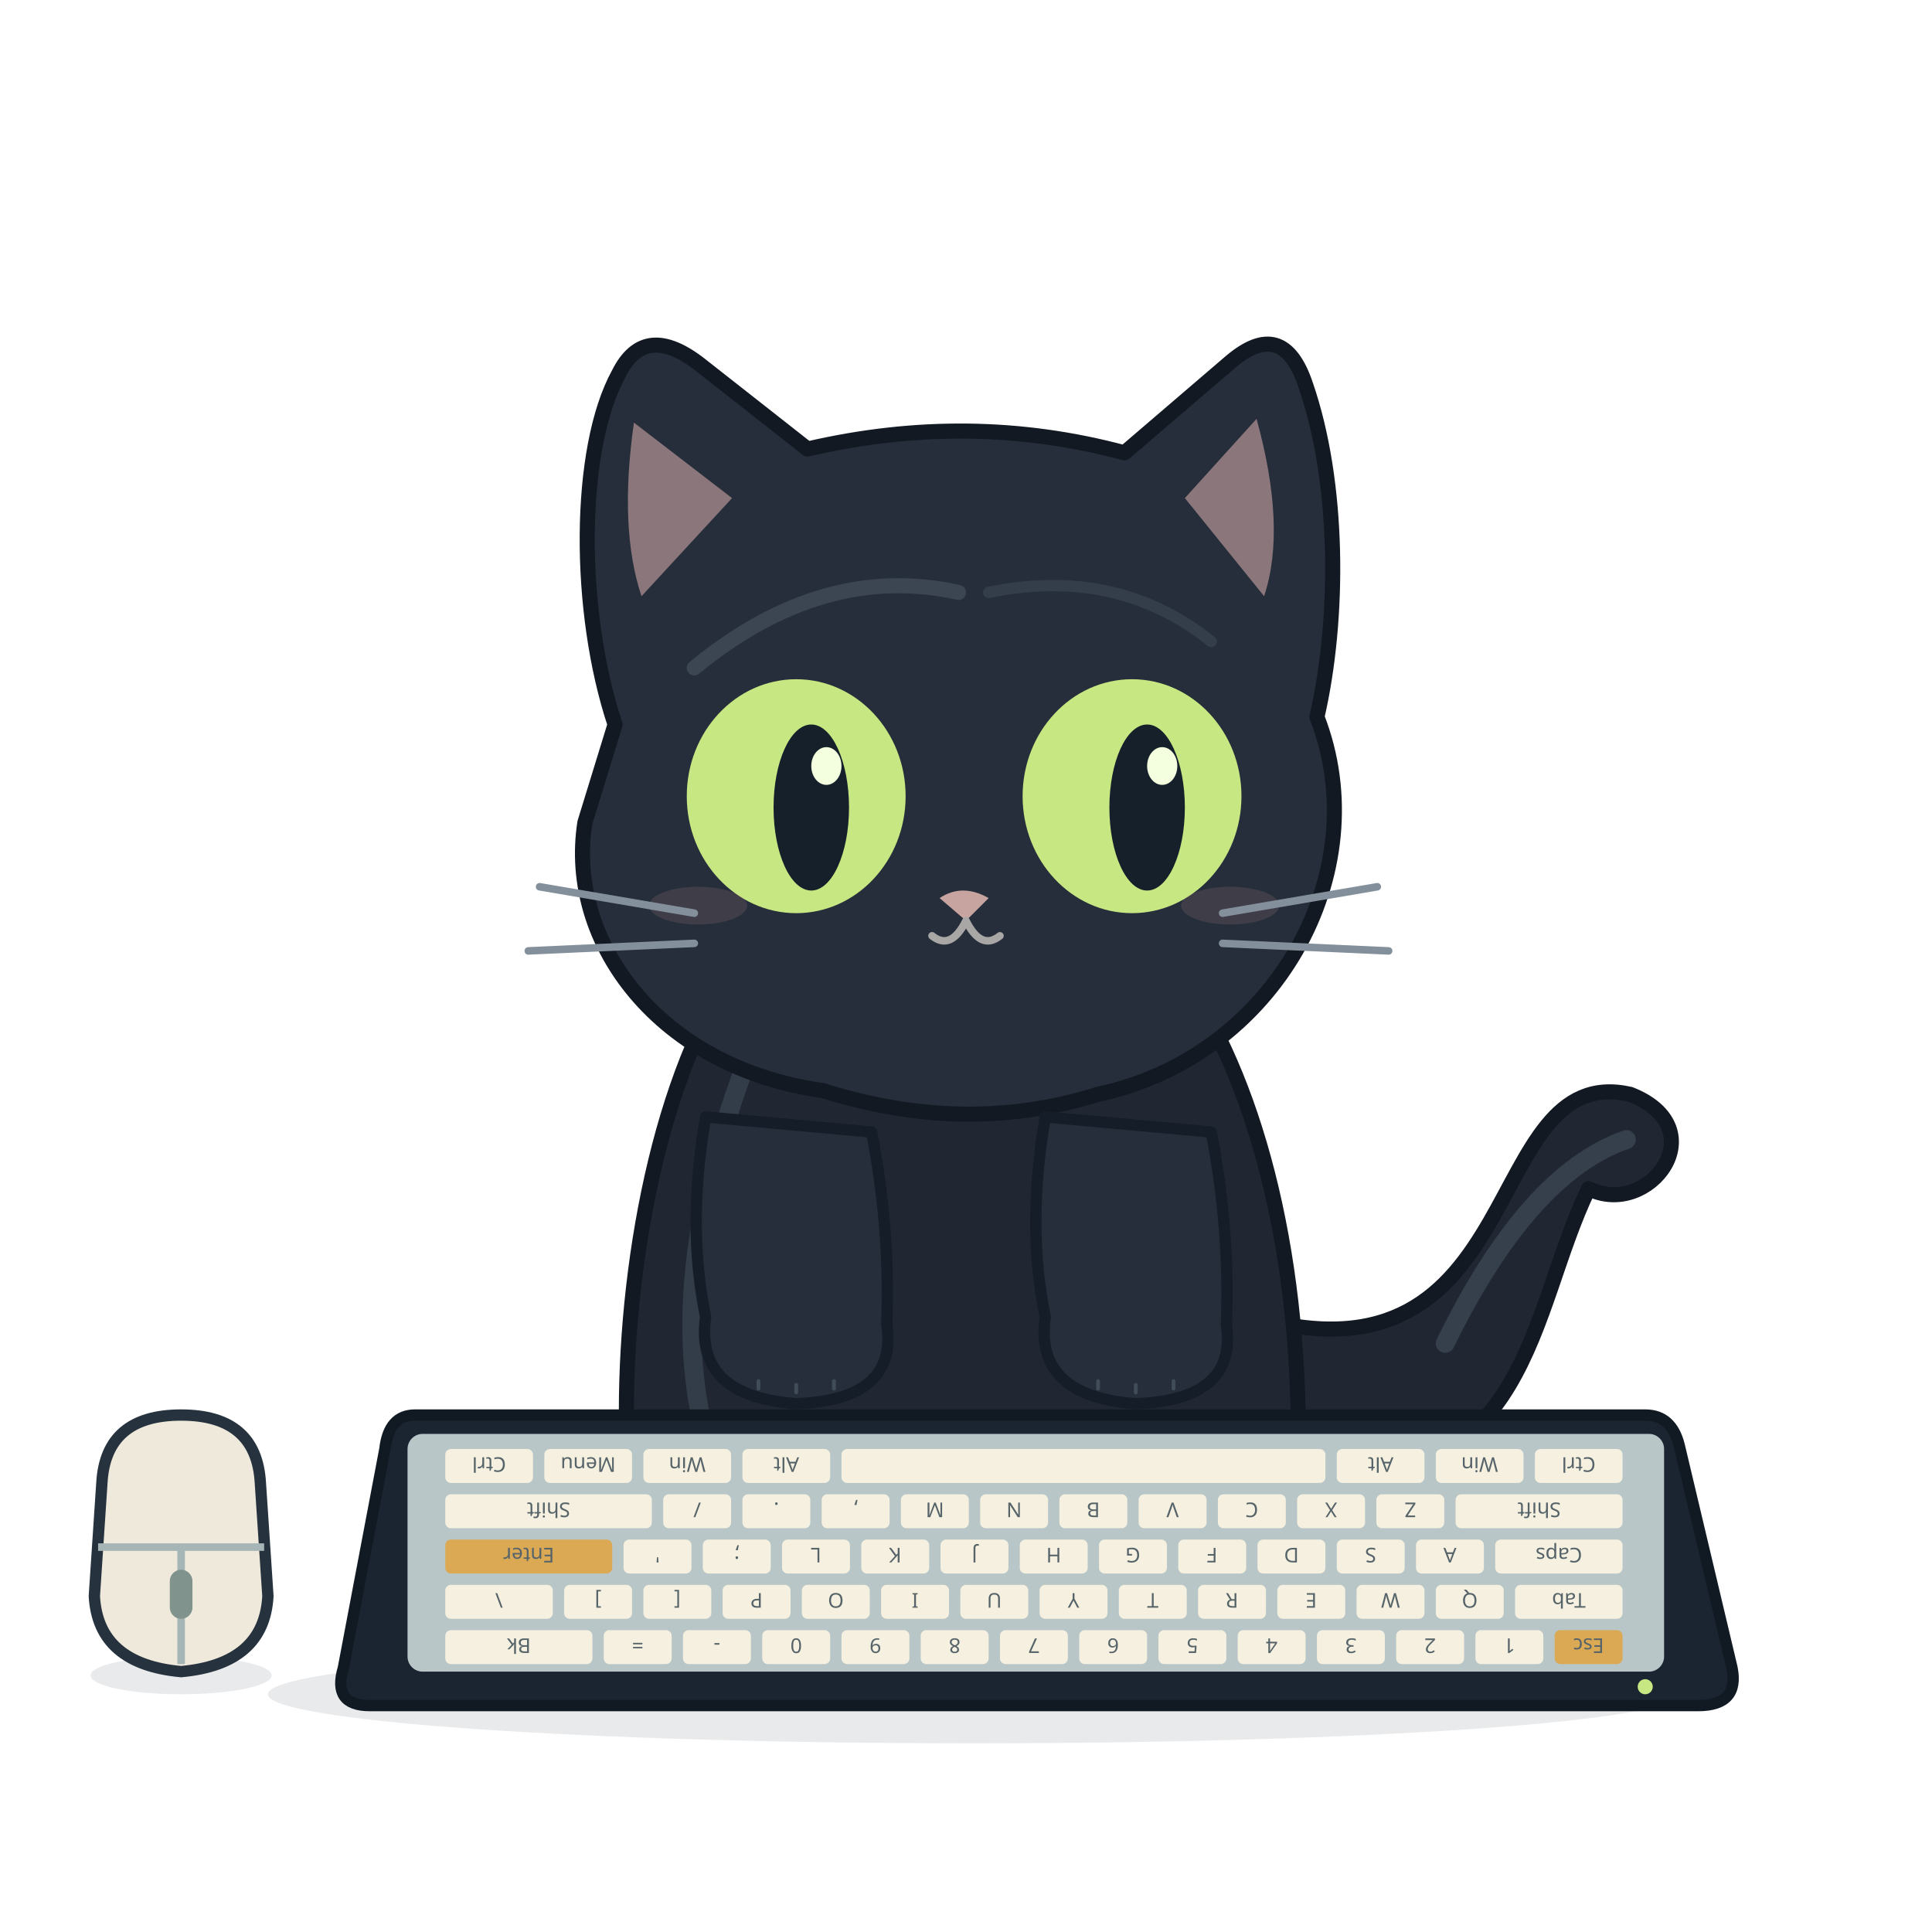
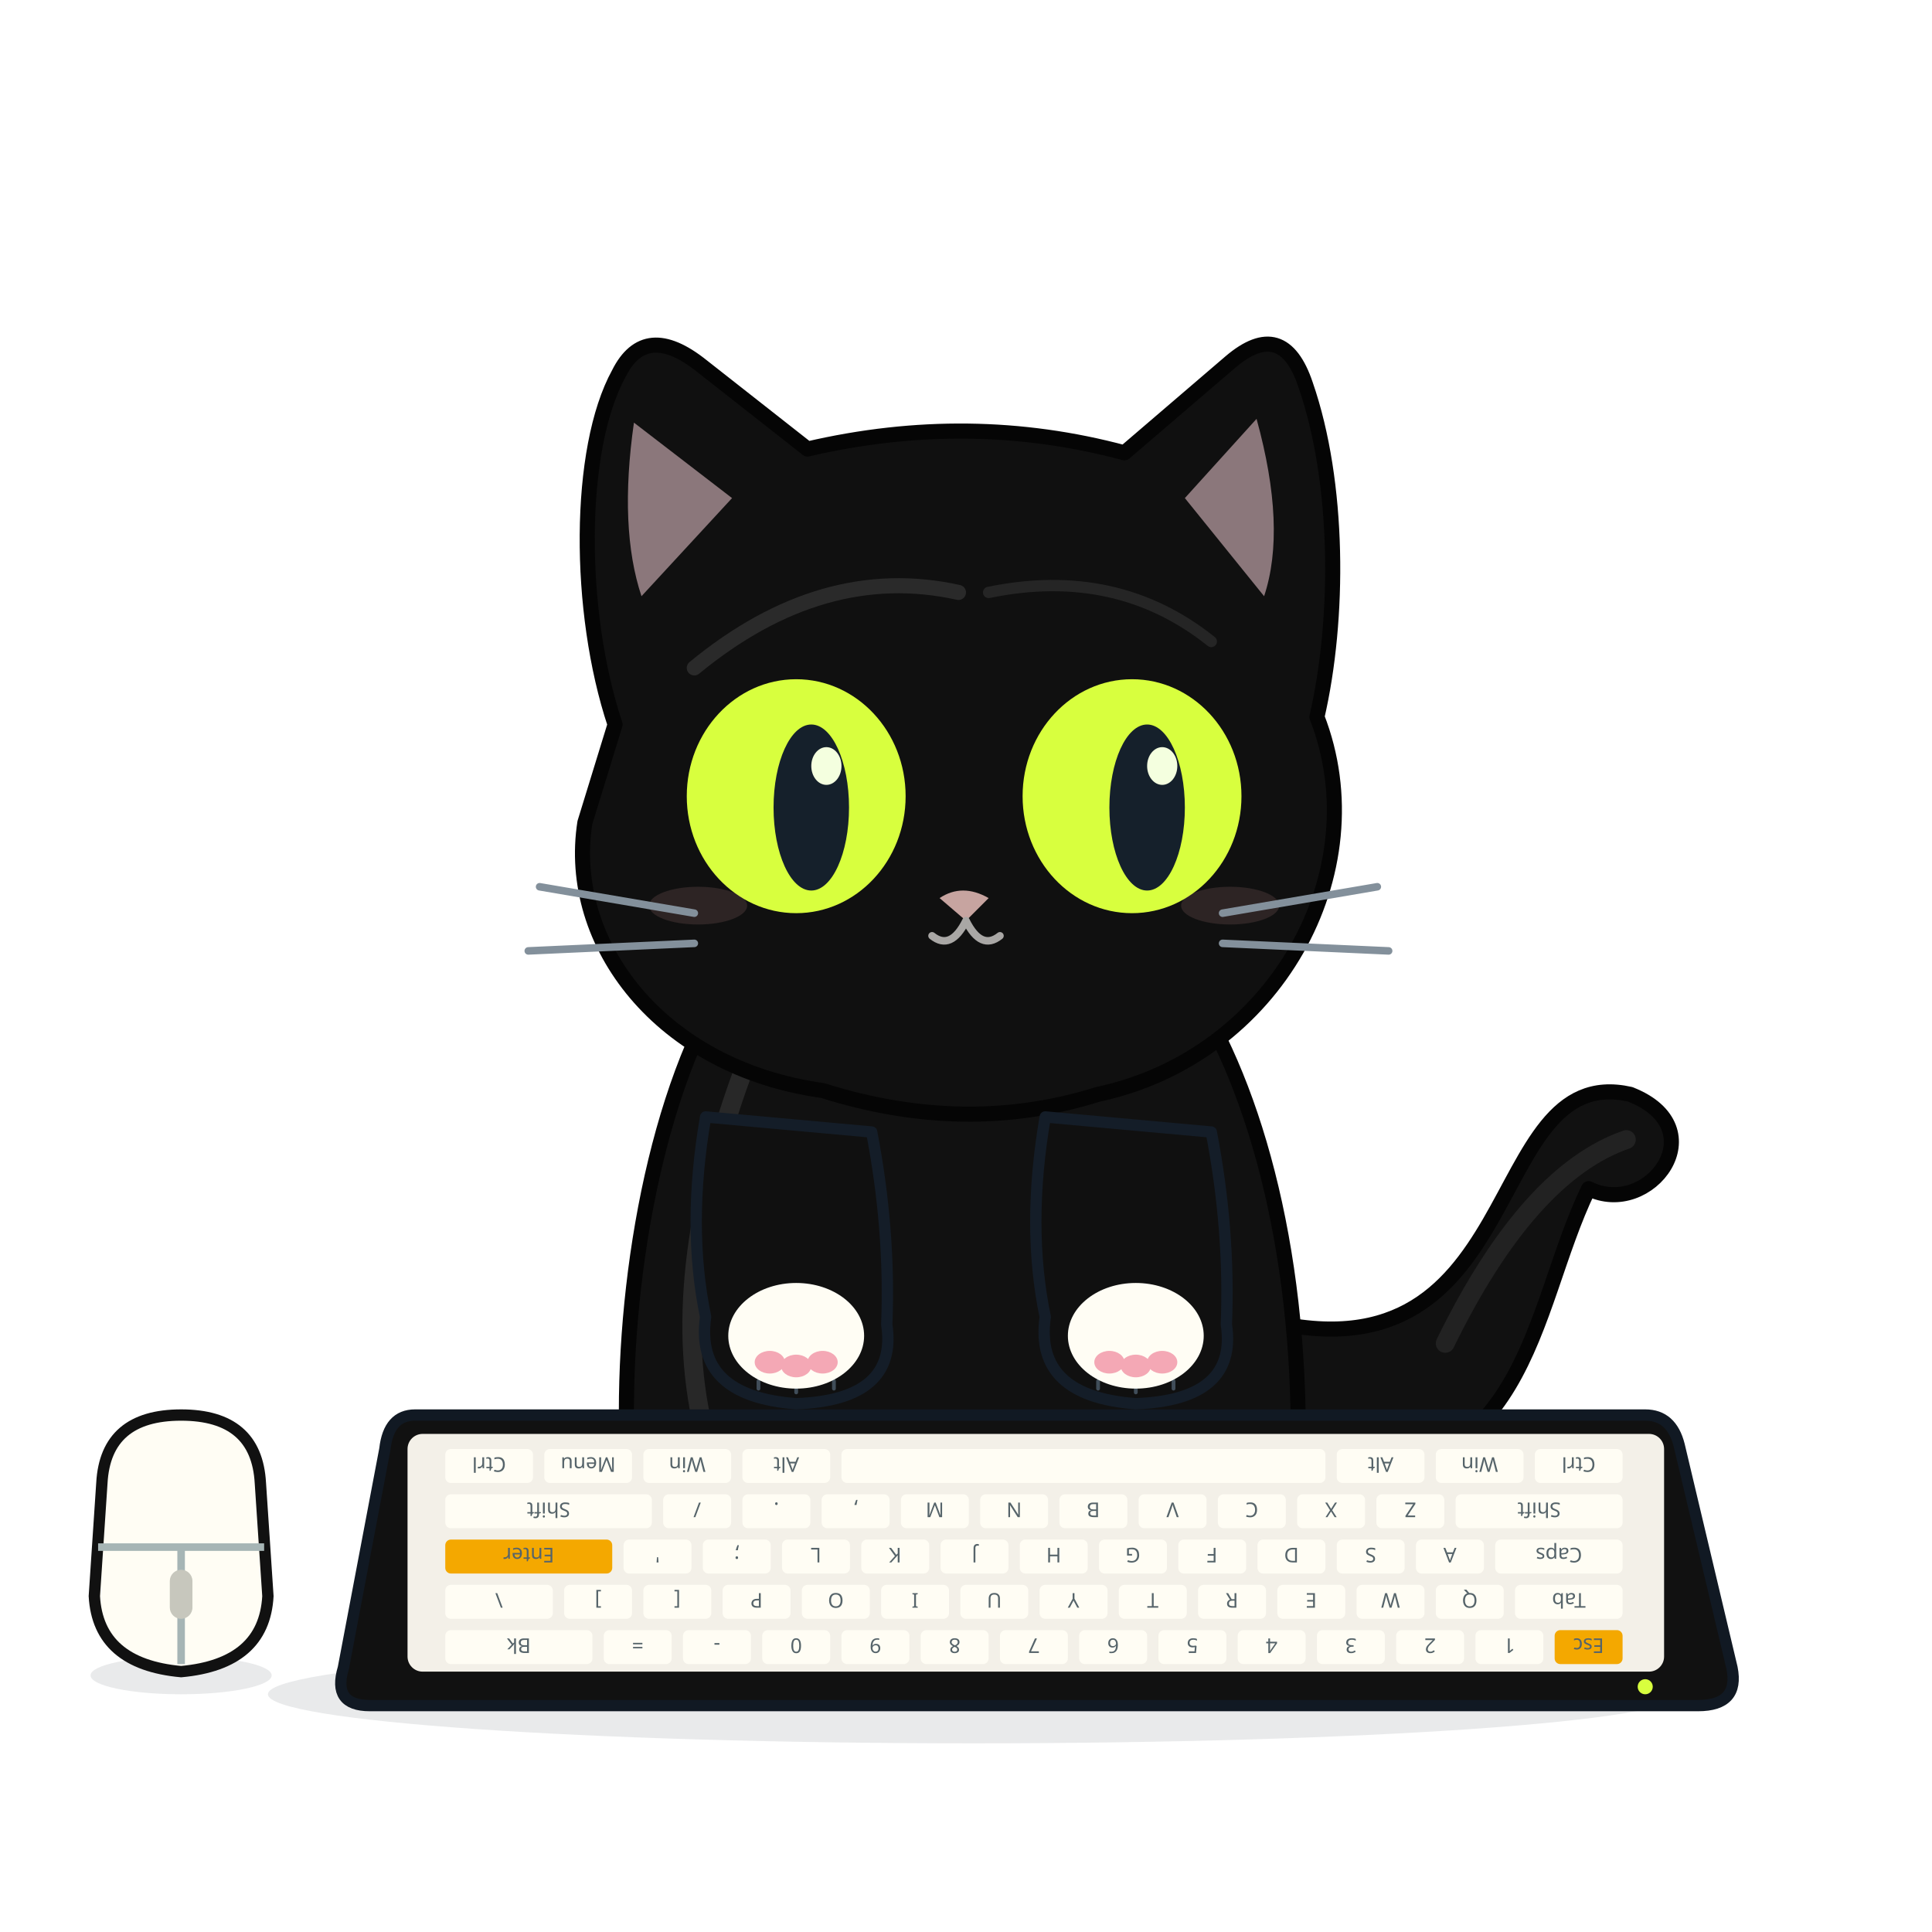
<svg xmlns="http://www.w3.org/2000/svg" width="512" height="512" viewBox="0 0 512 512">
  <ellipse cx="258" cy="449" rx="187" ry="13" fill="#17212d18" />
-   <path d="M 332 349 C 406 370 392 281 432 290 C 455 299 437 323 421 315 C 405 348 406 395 345 393 Z" fill="#202733" stroke="#121923" stroke-width="4" stroke-linejoin="round" />
-   <path d="M 383 356 Q 405 311 431 302" fill="none" stroke="#35404c" stroke-width="5" stroke-linecap="round" />
-   <path d="M 198 252 C 176 280 166 332 166 374 Q 163 407 195 413 L 316 413 Q 349 410 344 374 C 343 321 329 278 310 254 Z" fill="#202733" stroke="#121923" stroke-width="4" stroke-linecap="round" stroke-linejoin="round" />
-   <path d="M 198 281 Q 176 339 187 381" fill="none" stroke="#333d49" stroke-width="5" stroke-linecap="round" stroke-linejoin="round" />
+   <path d="M 332 349 C 406 370 392 281 432 290 C 455 299 437 323 421 315 C 405 348 406 395 345 393 Z" fill="#111111" stroke="#050505" stroke-width="4" stroke-linejoin="round" />
+   <path d="M 383 356 Q 405 311 431 302" fill="none" stroke="#222222" stroke-width="5" stroke-linecap="round" />
+   <path d="M 198 252 C 176 280 166 332 166 374 Q 163 407 195 413 L 316 413 Q 349 410 344 374 C 343 321 329 278 310 254 Z" fill="#111111" stroke="#050505" stroke-width="4" stroke-linecap="round" stroke-linejoin="round" />
+   <path d="M 198 281 Q 176 339 187 381" fill="none" stroke="#282828" stroke-width="5" stroke-linecap="round" stroke-linejoin="round" />
  <ellipse cx="210" cy="398" rx="36" ry="20" fill="#151d28" />
  <ellipse cx="303" cy="398" rx="36" ry="20" fill="#151d28" />
-   <path d="M 163 192 C 153 162 153 119 164 99 Q 171 85 186 97 L 214 119 Q 257 109 298 120 L 326 96 Q 340 84 346 102 C 355 128 355 164 349 190 C 365 231 338 280 291 290 Q 256 301 218 289 C 175 283 150 250 155 218 Z" fill="#252e3a" stroke="#121923" stroke-width="4" stroke-linecap="round" stroke-linejoin="round" />
+   <path d="M 163 192 C 153 162 153 119 164 99 Q 171 85 186 97 L 214 119 Q 257 109 298 120 L 326 96 Q 340 84 346 102 C 355 128 355 164 349 190 C 365 231 338 280 291 290 Q 256 301 218 289 C 175 283 150 250 155 218 Z" fill="#101010" stroke="#050505" stroke-width="4" stroke-linecap="round" stroke-linejoin="round" />
  <path d="M 168 112 Q 164 140 170 158 L 194 132 Z" fill="#8b777b" stroke="none" stroke-width="1" stroke-linecap="round" stroke-linejoin="round" />
  <path d="M 333 111 Q 341 140 335 158 L 314 132 Z" fill="#8b777b" stroke="none" stroke-width="1" stroke-linecap="round" stroke-linejoin="round" />
-   <path d="M 184 177 Q 218 149 254 157" fill="none" stroke="#3b4652" stroke-width="4" stroke-linecap="round" stroke-linejoin="round" />
-   <path d="M 262 157 Q 296 150 321 170" fill="none" stroke="#333e4a" stroke-width="3" stroke-linecap="round" stroke-linejoin="round" />
-   <ellipse cx="211" cy="211" rx="29" ry="31" fill="#c7e782" />
+   <path d="M 184 177 Q 218 149 254 157" fill="none" stroke="#2a2a2a" stroke-width="4" stroke-linecap="round" stroke-linejoin="round" />
+   <path d="M 262 157 Q 296 150 321 170" fill="none" stroke="#252525" stroke-width="3" stroke-linecap="round" stroke-linejoin="round" />
+   <ellipse cx="211" cy="211" rx="29" ry="31" fill="#d8ff3e" />
  <ellipse cx="215" cy="214" rx="10" ry="22" fill="#15202b" />
  <ellipse cx="219" cy="203" rx="4" ry="5" fill="#f4ffdf" />
-   <ellipse cx="300" cy="211" rx="29" ry="31" fill="#c7e782" />
+   <ellipse cx="300" cy="211" rx="29" ry="31" fill="#d8ff3e" />
  <ellipse cx="304" cy="214" rx="10" ry="22" fill="#15202b" />
  <ellipse cx="308" cy="203" rx="4" ry="5" fill="#f4ffdf" />
  <ellipse cx="185" cy="240" rx="13" ry="5" fill="#db9e9e24" />
  <ellipse cx="326" cy="240" rx="13" ry="5" fill="#db9e9e24" />
  <path d="M 249 238 Q 255 234 262 238 L 256 244 Z" fill="#c7a4a0" stroke="none" stroke-width="1" stroke-linecap="round" stroke-linejoin="round" />
  <path d="M 256 244 Q 252 252 247 248 M 256 244 Q 260 252 265 248" fill="none" stroke="#a9a7a5" stroke-width="2" stroke-linecap="round" stroke-linejoin="round" />
  <path d="M 184 242 L 143 235" fill="none" stroke="#83909b" stroke-width="2" stroke-linecap="round" stroke-linejoin="round" />
  <path d="M 184 250 L 140 252" fill="none" stroke="#83909b" stroke-width="2" stroke-linecap="round" stroke-linejoin="round" />
  <path d="M 324 242 L 365 235" fill="none" stroke="#83909b" stroke-width="2" stroke-linecap="round" stroke-linejoin="round" />
  <path d="M 324 250 L 368 252" fill="none" stroke="#83909b" stroke-width="2" stroke-linecap="round" stroke-linejoin="round" />
-   <path d="M 110 375 L 436 375 Q 443 375 445 383 L 459 442 Q 461 452 450 452 L 98 452 Q 88 452 91 442 L 102 384 Q 103 375 110 375 Z" fill="#1b2431" stroke="#111923" stroke-width="3" stroke-linecap="round" stroke-linejoin="round" />
-   <rect x="108" y="380" width="333" height="63" rx="4" fill="#b8c6c7" />
+   <path d="M 110 375 L 436 375 Q 443 375 445 383 L 459 442 Q 461 452 450 452 L 98 452 Q 88 452 91 442 L 102 384 Q 103 375 110 375 Z" fill="#111111" stroke="#111923" stroke-width="3" stroke-linecap="round" stroke-linejoin="round" />
+   <rect x="108" y="380" width="333" height="63" rx="4" fill="#f3f0e8" />
  <g transform="rotate(180 275 409)">
-     <rect x="120" y="377" width="18" height="9" rx="1.5" fill="#dba954" />
+     <rect x="120" y="377" width="18" height="9" rx="1.5" fill="#f4a800" />
    <text x="129.0" y="383.8" text-anchor="middle" font-family="sans-serif" font-size="5.4" fill="#56646a">Esc</text>
-     <rect x="141" y="377" width="18" height="9" rx="1.5" fill="#f5f0df" />
+     <rect x="141" y="377" width="18" height="9" rx="1.5" fill="#fffdf4" />
    <text x="150.0" y="383.8" text-anchor="middle" font-family="sans-serif" font-size="5.4" fill="#56646a">1</text>
-     <rect x="162" y="377" width="18" height="9" rx="1.5" fill="#f5f0df" />
+     <rect x="162" y="377" width="18" height="9" rx="1.5" fill="#fffdf4" />
    <text x="171.0" y="383.8" text-anchor="middle" font-family="sans-serif" font-size="5.4" fill="#56646a">2</text>
-     <rect x="183" y="377" width="18" height="9" rx="1.5" fill="#f5f0df" />
+     <rect x="183" y="377" width="18" height="9" rx="1.5" fill="#fffdf4" />
    <text x="192.0" y="383.8" text-anchor="middle" font-family="sans-serif" font-size="5.4" fill="#56646a">3</text>
-     <rect x="204" y="377" width="18" height="9" rx="1.5" fill="#f5f0df" />
+     <rect x="204" y="377" width="18" height="9" rx="1.5" fill="#fffdf4" />
    <text x="213.0" y="383.8" text-anchor="middle" font-family="sans-serif" font-size="5.4" fill="#56646a">4</text>
-     <rect x="225" y="377" width="18" height="9" rx="1.5" fill="#f5f0df" />
+     <rect x="225" y="377" width="18" height="9" rx="1.5" fill="#fffdf4" />
    <text x="234.0" y="383.8" text-anchor="middle" font-family="sans-serif" font-size="5.4" fill="#56646a">5</text>
-     <rect x="246" y="377" width="18" height="9" rx="1.5" fill="#f5f0df" />
+     <rect x="246" y="377" width="18" height="9" rx="1.5" fill="#fffdf4" />
    <text x="255.0" y="383.8" text-anchor="middle" font-family="sans-serif" font-size="5.4" fill="#56646a">6</text>
-     <rect x="267" y="377" width="18" height="9" rx="1.5" fill="#f5f0df" />
+     <rect x="267" y="377" width="18" height="9" rx="1.5" fill="#fffdf4" />
    <text x="276.0" y="383.8" text-anchor="middle" font-family="sans-serif" font-size="5.4" fill="#56646a">7</text>
-     <rect x="288" y="377" width="18" height="9" rx="1.5" fill="#f5f0df" />
+     <rect x="288" y="377" width="18" height="9" rx="1.5" fill="#fffdf4" />
    <text x="297.0" y="383.8" text-anchor="middle" font-family="sans-serif" font-size="5.4" fill="#56646a">8</text>
-     <rect x="309" y="377" width="18" height="9" rx="1.5" fill="#f5f0df" />
+     <rect x="309" y="377" width="18" height="9" rx="1.5" fill="#fffdf4" />
    <text x="318.0" y="383.8" text-anchor="middle" font-family="sans-serif" font-size="5.4" fill="#56646a">9</text>
-     <rect x="330" y="377" width="18" height="9" rx="1.5" fill="#f5f0df" />
+     <rect x="330" y="377" width="18" height="9" rx="1.5" fill="#fffdf4" />
    <text x="339.0" y="383.8" text-anchor="middle" font-family="sans-serif" font-size="5.4" fill="#56646a">0</text>
-     <rect x="351" y="377" width="18" height="9" rx="1.5" fill="#f5f0df" />
+     <rect x="351" y="377" width="18" height="9" rx="1.5" fill="#fffdf4" />
    <text x="360.0" y="383.8" text-anchor="middle" font-family="sans-serif" font-size="5.4" fill="#56646a">-</text>
-     <rect x="372" y="377" width="18" height="9" rx="1.5" fill="#f5f0df" />
+     <rect x="372" y="377" width="18" height="9" rx="1.5" fill="#fffdf4" />
    <text x="381.0" y="383.8" text-anchor="middle" font-family="sans-serif" font-size="5.4" fill="#56646a">=</text>
-     <rect x="393" y="377" width="39" height="9" rx="1.5" fill="#f5f0df" />
+     <rect x="393" y="377" width="39" height="9" rx="1.5" fill="#fffdf4" />
    <text x="412.5" y="383.8" text-anchor="middle" font-family="sans-serif" font-size="5.4" fill="#56646a">Bk</text>
-     <rect x="120" y="389" width="28.5" height="9" rx="1.5" fill="#f5f0df" />
+     <rect x="120" y="389" width="28.5" height="9" rx="1.5" fill="#fffdf4" />
    <text x="134.25" y="395.8" text-anchor="middle" font-family="sans-serif" font-size="5.4" fill="#56646a">Tab</text>
-     <rect x="151.5" y="389" width="18" height="9" rx="1.5" fill="#f5f0df" />
+     <rect x="151.5" y="389" width="18" height="9" rx="1.5" fill="#fffdf4" />
    <text x="160.5" y="395.8" text-anchor="middle" font-family="sans-serif" font-size="5.4" fill="#56646a">Q</text>
-     <rect x="172.5" y="389" width="18" height="9" rx="1.5" fill="#f5f0df" />
+     <rect x="172.5" y="389" width="18" height="9" rx="1.5" fill="#fffdf4" />
    <text x="181.5" y="395.8" text-anchor="middle" font-family="sans-serif" font-size="5.4" fill="#56646a">W</text>
-     <rect x="193.5" y="389" width="18" height="9" rx="1.5" fill="#f5f0df" />
+     <rect x="193.5" y="389" width="18" height="9" rx="1.5" fill="#fffdf4" />
    <text x="202.5" y="395.8" text-anchor="middle" font-family="sans-serif" font-size="5.4" fill="#56646a">E</text>
-     <rect x="214.5" y="389" width="18" height="9" rx="1.5" fill="#f5f0df" />
+     <rect x="214.5" y="389" width="18" height="9" rx="1.5" fill="#fffdf4" />
    <text x="223.5" y="395.8" text-anchor="middle" font-family="sans-serif" font-size="5.4" fill="#56646a">R</text>
-     <rect x="235.5" y="389" width="18" height="9" rx="1.5" fill="#f5f0df" />
+     <rect x="235.5" y="389" width="18" height="9" rx="1.5" fill="#fffdf4" />
    <text x="244.5" y="395.8" text-anchor="middle" font-family="sans-serif" font-size="5.4" fill="#56646a">T</text>
-     <rect x="256.5" y="389" width="18" height="9" rx="1.5" fill="#f5f0df" />
+     <rect x="256.5" y="389" width="18" height="9" rx="1.5" fill="#fffdf4" />
    <text x="265.5" y="395.8" text-anchor="middle" font-family="sans-serif" font-size="5.4" fill="#56646a">Y</text>
-     <rect x="277.5" y="389" width="18" height="9" rx="1.5" fill="#f5f0df" />
+     <rect x="277.5" y="389" width="18" height="9" rx="1.5" fill="#fffdf4" />
    <text x="286.5" y="395.8" text-anchor="middle" font-family="sans-serif" font-size="5.4" fill="#56646a">U</text>
-     <rect x="298.5" y="389" width="18" height="9" rx="1.5" fill="#f5f0df" />
+     <rect x="298.5" y="389" width="18" height="9" rx="1.5" fill="#fffdf4" />
    <text x="307.5" y="395.8" text-anchor="middle" font-family="sans-serif" font-size="5.4" fill="#56646a">I</text>
-     <rect x="319.5" y="389" width="18" height="9" rx="1.5" fill="#f5f0df" />
+     <rect x="319.5" y="389" width="18" height="9" rx="1.5" fill="#fffdf4" />
    <text x="328.5" y="395.8" text-anchor="middle" font-family="sans-serif" font-size="5.4" fill="#56646a">O</text>
-     <rect x="340.5" y="389" width="18" height="9" rx="1.5" fill="#f5f0df" />
+     <rect x="340.5" y="389" width="18" height="9" rx="1.5" fill="#fffdf4" />
    <text x="349.5" y="395.8" text-anchor="middle" font-family="sans-serif" font-size="5.4" fill="#56646a">P</text>
-     <rect x="361.5" y="389" width="18" height="9" rx="1.5" fill="#f5f0df" />
+     <rect x="361.5" y="389" width="18" height="9" rx="1.5" fill="#fffdf4" />
    <text x="370.5" y="395.8" text-anchor="middle" font-family="sans-serif" font-size="5.4" fill="#56646a">[</text>
-     <rect x="382.5" y="389" width="18" height="9" rx="1.5" fill="#f5f0df" />
+     <rect x="382.5" y="389" width="18" height="9" rx="1.5" fill="#fffdf4" />
    <text x="391.5" y="395.8" text-anchor="middle" font-family="sans-serif" font-size="5.4" fill="#56646a">]</text>
-     <rect x="403.5" y="389" width="28.5" height="9" rx="1.5" fill="#f5f0df" />
+     <rect x="403.5" y="389" width="28.5" height="9" rx="1.5" fill="#fffdf4" />
    <text x="417.75" y="395.8" text-anchor="middle" font-family="sans-serif" font-size="5.4" fill="#56646a">\</text>
-     <rect x="120" y="401" width="33.75" height="9" rx="1.5" fill="#f5f0df" />
+     <rect x="120" y="401" width="33.75" height="9" rx="1.5" fill="#fffdf4" />
    <text x="136.875" y="407.8" text-anchor="middle" font-family="sans-serif" font-size="5.4" fill="#56646a">Caps</text>
-     <rect x="156.75" y="401" width="18" height="9" rx="1.5" fill="#f5f0df" />
+     <rect x="156.75" y="401" width="18" height="9" rx="1.5" fill="#fffdf4" />
    <text x="165.75" y="407.8" text-anchor="middle" font-family="sans-serif" font-size="5.4" fill="#56646a">A</text>
-     <rect x="177.75" y="401" width="18" height="9" rx="1.5" fill="#f5f0df" />
+     <rect x="177.75" y="401" width="18" height="9" rx="1.5" fill="#fffdf4" />
    <text x="186.75" y="407.8" text-anchor="middle" font-family="sans-serif" font-size="5.4" fill="#56646a">S</text>
-     <rect x="198.75" y="401" width="18" height="9" rx="1.5" fill="#f5f0df" />
+     <rect x="198.75" y="401" width="18" height="9" rx="1.5" fill="#fffdf4" />
    <text x="207.75" y="407.8" text-anchor="middle" font-family="sans-serif" font-size="5.4" fill="#56646a">D</text>
-     <rect x="219.75" y="401" width="18" height="9" rx="1.5" fill="#f5f0df" />
+     <rect x="219.75" y="401" width="18" height="9" rx="1.5" fill="#fffdf4" />
    <text x="228.75" y="407.8" text-anchor="middle" font-family="sans-serif" font-size="5.4" fill="#56646a">F</text>
-     <rect x="240.75" y="401" width="18" height="9" rx="1.5" fill="#f5f0df" />
+     <rect x="240.75" y="401" width="18" height="9" rx="1.5" fill="#fffdf4" />
    <text x="249.75" y="407.8" text-anchor="middle" font-family="sans-serif" font-size="5.4" fill="#56646a">G</text>
-     <rect x="261.75" y="401" width="18" height="9" rx="1.5" fill="#f5f0df" />
+     <rect x="261.75" y="401" width="18" height="9" rx="1.5" fill="#fffdf4" />
    <text x="270.75" y="407.8" text-anchor="middle" font-family="sans-serif" font-size="5.4" fill="#56646a">H</text>
-     <rect x="282.75" y="401" width="18" height="9" rx="1.5" fill="#f5f0df" />
+     <rect x="282.75" y="401" width="18" height="9" rx="1.5" fill="#fffdf4" />
    <text x="291.75" y="407.8" text-anchor="middle" font-family="sans-serif" font-size="5.4" fill="#56646a">J</text>
-     <rect x="303.75" y="401" width="18" height="9" rx="1.5" fill="#f5f0df" />
+     <rect x="303.75" y="401" width="18" height="9" rx="1.5" fill="#fffdf4" />
    <text x="312.75" y="407.8" text-anchor="middle" font-family="sans-serif" font-size="5.4" fill="#56646a">K</text>
-     <rect x="324.75" y="401" width="18" height="9" rx="1.5" fill="#f5f0df" />
+     <rect x="324.75" y="401" width="18" height="9" rx="1.5" fill="#fffdf4" />
    <text x="333.75" y="407.8" text-anchor="middle" font-family="sans-serif" font-size="5.4" fill="#56646a">L</text>
-     <rect x="345.75" y="401" width="18" height="9" rx="1.5" fill="#f5f0df" />
+     <rect x="345.75" y="401" width="18" height="9" rx="1.5" fill="#fffdf4" />
    <text x="354.75" y="407.8" text-anchor="middle" font-family="sans-serif" font-size="5.4" fill="#56646a">;</text>
-     <rect x="366.75" y="401" width="18" height="9" rx="1.5" fill="#f5f0df" />
+     <rect x="366.75" y="401" width="18" height="9" rx="1.5" fill="#fffdf4" />
    <text x="375.75" y="407.8" text-anchor="middle" font-family="sans-serif" font-size="5.4" fill="#56646a">'</text>
-     <rect x="387.75" y="401" width="44.25" height="9" rx="1.5" fill="#dba954" />
+     <rect x="387.75" y="401" width="44.25" height="9" rx="1.5" fill="#f4a800" />
    <text x="409.875" y="407.8" text-anchor="middle" font-family="sans-serif" font-size="5.4" fill="#56646a">Enter</text>
-     <rect x="120" y="413" width="44.25" height="9" rx="1.5" fill="#f5f0df" />
+     <rect x="120" y="413" width="44.25" height="9" rx="1.5" fill="#fffdf4" />
    <text x="142.125" y="419.8" text-anchor="middle" font-family="sans-serif" font-size="5.4" fill="#56646a">Shift</text>
-     <rect x="167.25" y="413" width="18" height="9" rx="1.5" fill="#f5f0df" />
+     <rect x="167.25" y="413" width="18" height="9" rx="1.5" fill="#fffdf4" />
    <text x="176.25" y="419.8" text-anchor="middle" font-family="sans-serif" font-size="5.4" fill="#56646a">Z</text>
-     <rect x="188.25" y="413" width="18" height="9" rx="1.5" fill="#f5f0df" />
+     <rect x="188.25" y="413" width="18" height="9" rx="1.5" fill="#fffdf4" />
    <text x="197.25" y="419.8" text-anchor="middle" font-family="sans-serif" font-size="5.4" fill="#56646a">X</text>
-     <rect x="209.25" y="413" width="18" height="9" rx="1.5" fill="#f5f0df" />
+     <rect x="209.25" y="413" width="18" height="9" rx="1.5" fill="#fffdf4" />
    <text x="218.25" y="419.8" text-anchor="middle" font-family="sans-serif" font-size="5.4" fill="#56646a">C</text>
-     <rect x="230.25" y="413" width="18" height="9" rx="1.5" fill="#f5f0df" />
+     <rect x="230.25" y="413" width="18" height="9" rx="1.5" fill="#fffdf4" />
    <text x="239.25" y="419.8" text-anchor="middle" font-family="sans-serif" font-size="5.4" fill="#56646a">V</text>
-     <rect x="251.25" y="413" width="18" height="9" rx="1.5" fill="#f5f0df" />
+     <rect x="251.25" y="413" width="18" height="9" rx="1.5" fill="#fffdf4" />
    <text x="260.25" y="419.8" text-anchor="middle" font-family="sans-serif" font-size="5.4" fill="#56646a">B</text>
-     <rect x="272.25" y="413" width="18" height="9" rx="1.5" fill="#f5f0df" />
+     <rect x="272.25" y="413" width="18" height="9" rx="1.5" fill="#fffdf4" />
    <text x="281.25" y="419.8" text-anchor="middle" font-family="sans-serif" font-size="5.4" fill="#56646a">N</text>
-     <rect x="293.25" y="413" width="18" height="9" rx="1.5" fill="#f5f0df" />
+     <rect x="293.25" y="413" width="18" height="9" rx="1.5" fill="#fffdf4" />
    <text x="302.25" y="419.8" text-anchor="middle" font-family="sans-serif" font-size="5.4" fill="#56646a">M</text>
-     <rect x="314.25" y="413" width="18" height="9" rx="1.5" fill="#f5f0df" />
+     <rect x="314.25" y="413" width="18" height="9" rx="1.5" fill="#fffdf4" />
    <text x="323.25" y="419.8" text-anchor="middle" font-family="sans-serif" font-size="5.4" fill="#56646a">,</text>
-     <rect x="335.25" y="413" width="18" height="9" rx="1.5" fill="#f5f0df" />
+     <rect x="335.25" y="413" width="18" height="9" rx="1.5" fill="#fffdf4" />
    <text x="344.25" y="419.8" text-anchor="middle" font-family="sans-serif" font-size="5.4" fill="#56646a">.</text>
-     <rect x="356.25" y="413" width="18" height="9" rx="1.5" fill="#f5f0df" />
+     <rect x="356.25" y="413" width="18" height="9" rx="1.5" fill="#fffdf4" />
    <text x="365.25" y="419.8" text-anchor="middle" font-family="sans-serif" font-size="5.4" fill="#56646a">/</text>
-     <rect x="377.25" y="413" width="54.75" height="9" rx="1.5" fill="#f5f0df" />
+     <rect x="377.25" y="413" width="54.75" height="9" rx="1.5" fill="#fffdf4" />
    <text x="404.625" y="419.8" text-anchor="middle" font-family="sans-serif" font-size="5.4" fill="#56646a">Shift</text>
-     <rect x="120" y="425" width="23.25" height="9" rx="1.5" fill="#f5f0df" />
+     <rect x="120" y="425" width="23.25" height="9" rx="1.5" fill="#fffdf4" />
    <text x="131.625" y="431.8" text-anchor="middle" font-family="sans-serif" font-size="5.4" fill="#56646a">Ctrl</text>
-     <rect x="146.25" y="425" width="23.25" height="9" rx="1.5" fill="#f5f0df" />
+     <rect x="146.25" y="425" width="23.25" height="9" rx="1.5" fill="#fffdf4" />
    <text x="157.875" y="431.8" text-anchor="middle" font-family="sans-serif" font-size="5.4" fill="#56646a">Win</text>
-     <rect x="172.5" y="425" width="23.25" height="9" rx="1.5" fill="#f5f0df" />
+     <rect x="172.5" y="425" width="23.25" height="9" rx="1.5" fill="#fffdf4" />
    <text x="184.125" y="431.8" text-anchor="middle" font-family="sans-serif" font-size="5.4" fill="#56646a">Alt</text>
-     <rect x="198.75" y="425" width="128.25" height="9" rx="1.5" fill="#f5f0df" />
+     <rect x="198.75" y="425" width="128.25" height="9" rx="1.5" fill="#fffdf4" />
    <text x="262.875" y="431.8" text-anchor="middle" font-family="sans-serif" font-size="5.4" fill="#56646a" />
-     <rect x="330.0" y="425" width="23.25" height="9" rx="1.5" fill="#f5f0df" />
+     <rect x="330.0" y="425" width="23.25" height="9" rx="1.5" fill="#fffdf4" />
    <text x="341.625" y="431.8" text-anchor="middle" font-family="sans-serif" font-size="5.4" fill="#56646a">Alt</text>
-     <rect x="356.25" y="425" width="23.25" height="9" rx="1.5" fill="#f5f0df" />
+     <rect x="356.25" y="425" width="23.25" height="9" rx="1.5" fill="#fffdf4" />
    <text x="367.875" y="431.8" text-anchor="middle" font-family="sans-serif" font-size="5.4" fill="#56646a">Win</text>
-     <rect x="382.5" y="425" width="23.25" height="9" rx="1.5" fill="#f5f0df" />
+     <rect x="382.5" y="425" width="23.25" height="9" rx="1.5" fill="#fffdf4" />
    <text x="394.125" y="431.8" text-anchor="middle" font-family="sans-serif" font-size="5.4" fill="#56646a">Menu</text>
-     <rect x="408.75" y="425" width="23.25" height="9" rx="1.5" fill="#f5f0df" />
+     <rect x="408.75" y="425" width="23.25" height="9" rx="1.5" fill="#fffdf4" />
    <text x="420.375" y="431.8" text-anchor="middle" font-family="sans-serif" font-size="5.4" fill="#56646a">Ctrl</text>
  </g>
-   <ellipse cx="436" cy="447" rx="2" ry="2" fill="#c7e782" />
+   <ellipse cx="436" cy="447" rx="2" ry="2" fill="#d8ff3e" />
  <g transform="translate(0 0)">
    <ellipse cx="48" cy="444" rx="24" ry="5" fill="#17212d18" />
-     <path d="M 27 393 Q 28 375 48 375 Q 68 375 69 393 L 71 423 Q 70 441 48 443 Q 26 441 25 423 Z" fill="#eee9da" stroke="#26323e" stroke-width="3" />
+     <path d="M 27 393 Q 28 375 48 375 Q 68 375 69 393 L 71 423 Q 70 441 48 443 Q 26 441 25 423 Z" fill="#fffdf4" stroke="#111111" stroke-width="3" />
    <path d="M 26 410 H 70 M 48 410 V 441" fill="none" stroke="#a6b5b5" stroke-width="2" />
-     <rect x="45" y="416" width="6" height="13" rx="3" fill="#81938d" />
+     <rect x="45" y="416" width="6" height="13" rx="3" fill="#c7c7bd" />
  </g>
-   <path d="M 187 296 Q 182 325 187 349 Q 184 370 211 372 Q 238 371 235 351 Q 236 326 231 300 Z" fill="#252e3a" stroke="#141d28" stroke-width="3" stroke-linecap="round" stroke-linejoin="round" />
+   <path d="M 187 296 Q 182 325 187 349 Q 184 370 211 372 Q 238 371 235 351 Q 236 326 231 300 Z" fill="#101010" stroke="#141d28" stroke-width="3" stroke-linecap="round" stroke-linejoin="round" />
  <path d="M 201 366 l 0 2 M 211 367 l 0 2 M 221 366 l 0 2" fill="none" stroke="#404d59" stroke-width="1" stroke-linecap="round" stroke-linejoin="round" />
-   <path d="M 277 296 Q 272 325 277 349 Q 274 370 301 372 Q 328 371 325 351 Q 326 326 321 300 Z" fill="#252e3a" stroke="#141d28" stroke-width="3" stroke-linecap="round" stroke-linejoin="round" />
+   <ellipse cx="211" cy="354" rx="18" ry="14" fill="#fffdf4" />
+   <ellipse cx="204" cy="361" rx="4" ry="3" fill="#f4a8b5" />
+   <ellipse cx="211" cy="362" rx="4" ry="3" fill="#f4a8b5" />
+   <ellipse cx="218" cy="361" rx="4" ry="3" fill="#f4a8b5" />
+   <path d="M 277 296 Q 272 325 277 349 Q 274 370 301 372 Q 328 371 325 351 Q 326 326 321 300 Z" fill="#101010" stroke="#141d28" stroke-width="3" stroke-linecap="round" stroke-linejoin="round" />
  <path d="M 291 366 l 0 2 M 301 367 l 0 2 M 311 366 l 0 2" fill="none" stroke="#404d59" stroke-width="1" stroke-linecap="round" stroke-linejoin="round" />
+   <ellipse cx="301" cy="354" rx="18" ry="14" fill="#fffdf4" />
+   <ellipse cx="294" cy="361" rx="4" ry="3" fill="#f4a8b5" />
+   <ellipse cx="301" cy="362" rx="4" ry="3" fill="#f4a8b5" />
+   <ellipse cx="308" cy="361" rx="4" ry="3" fill="#f4a8b5" />
</svg>
